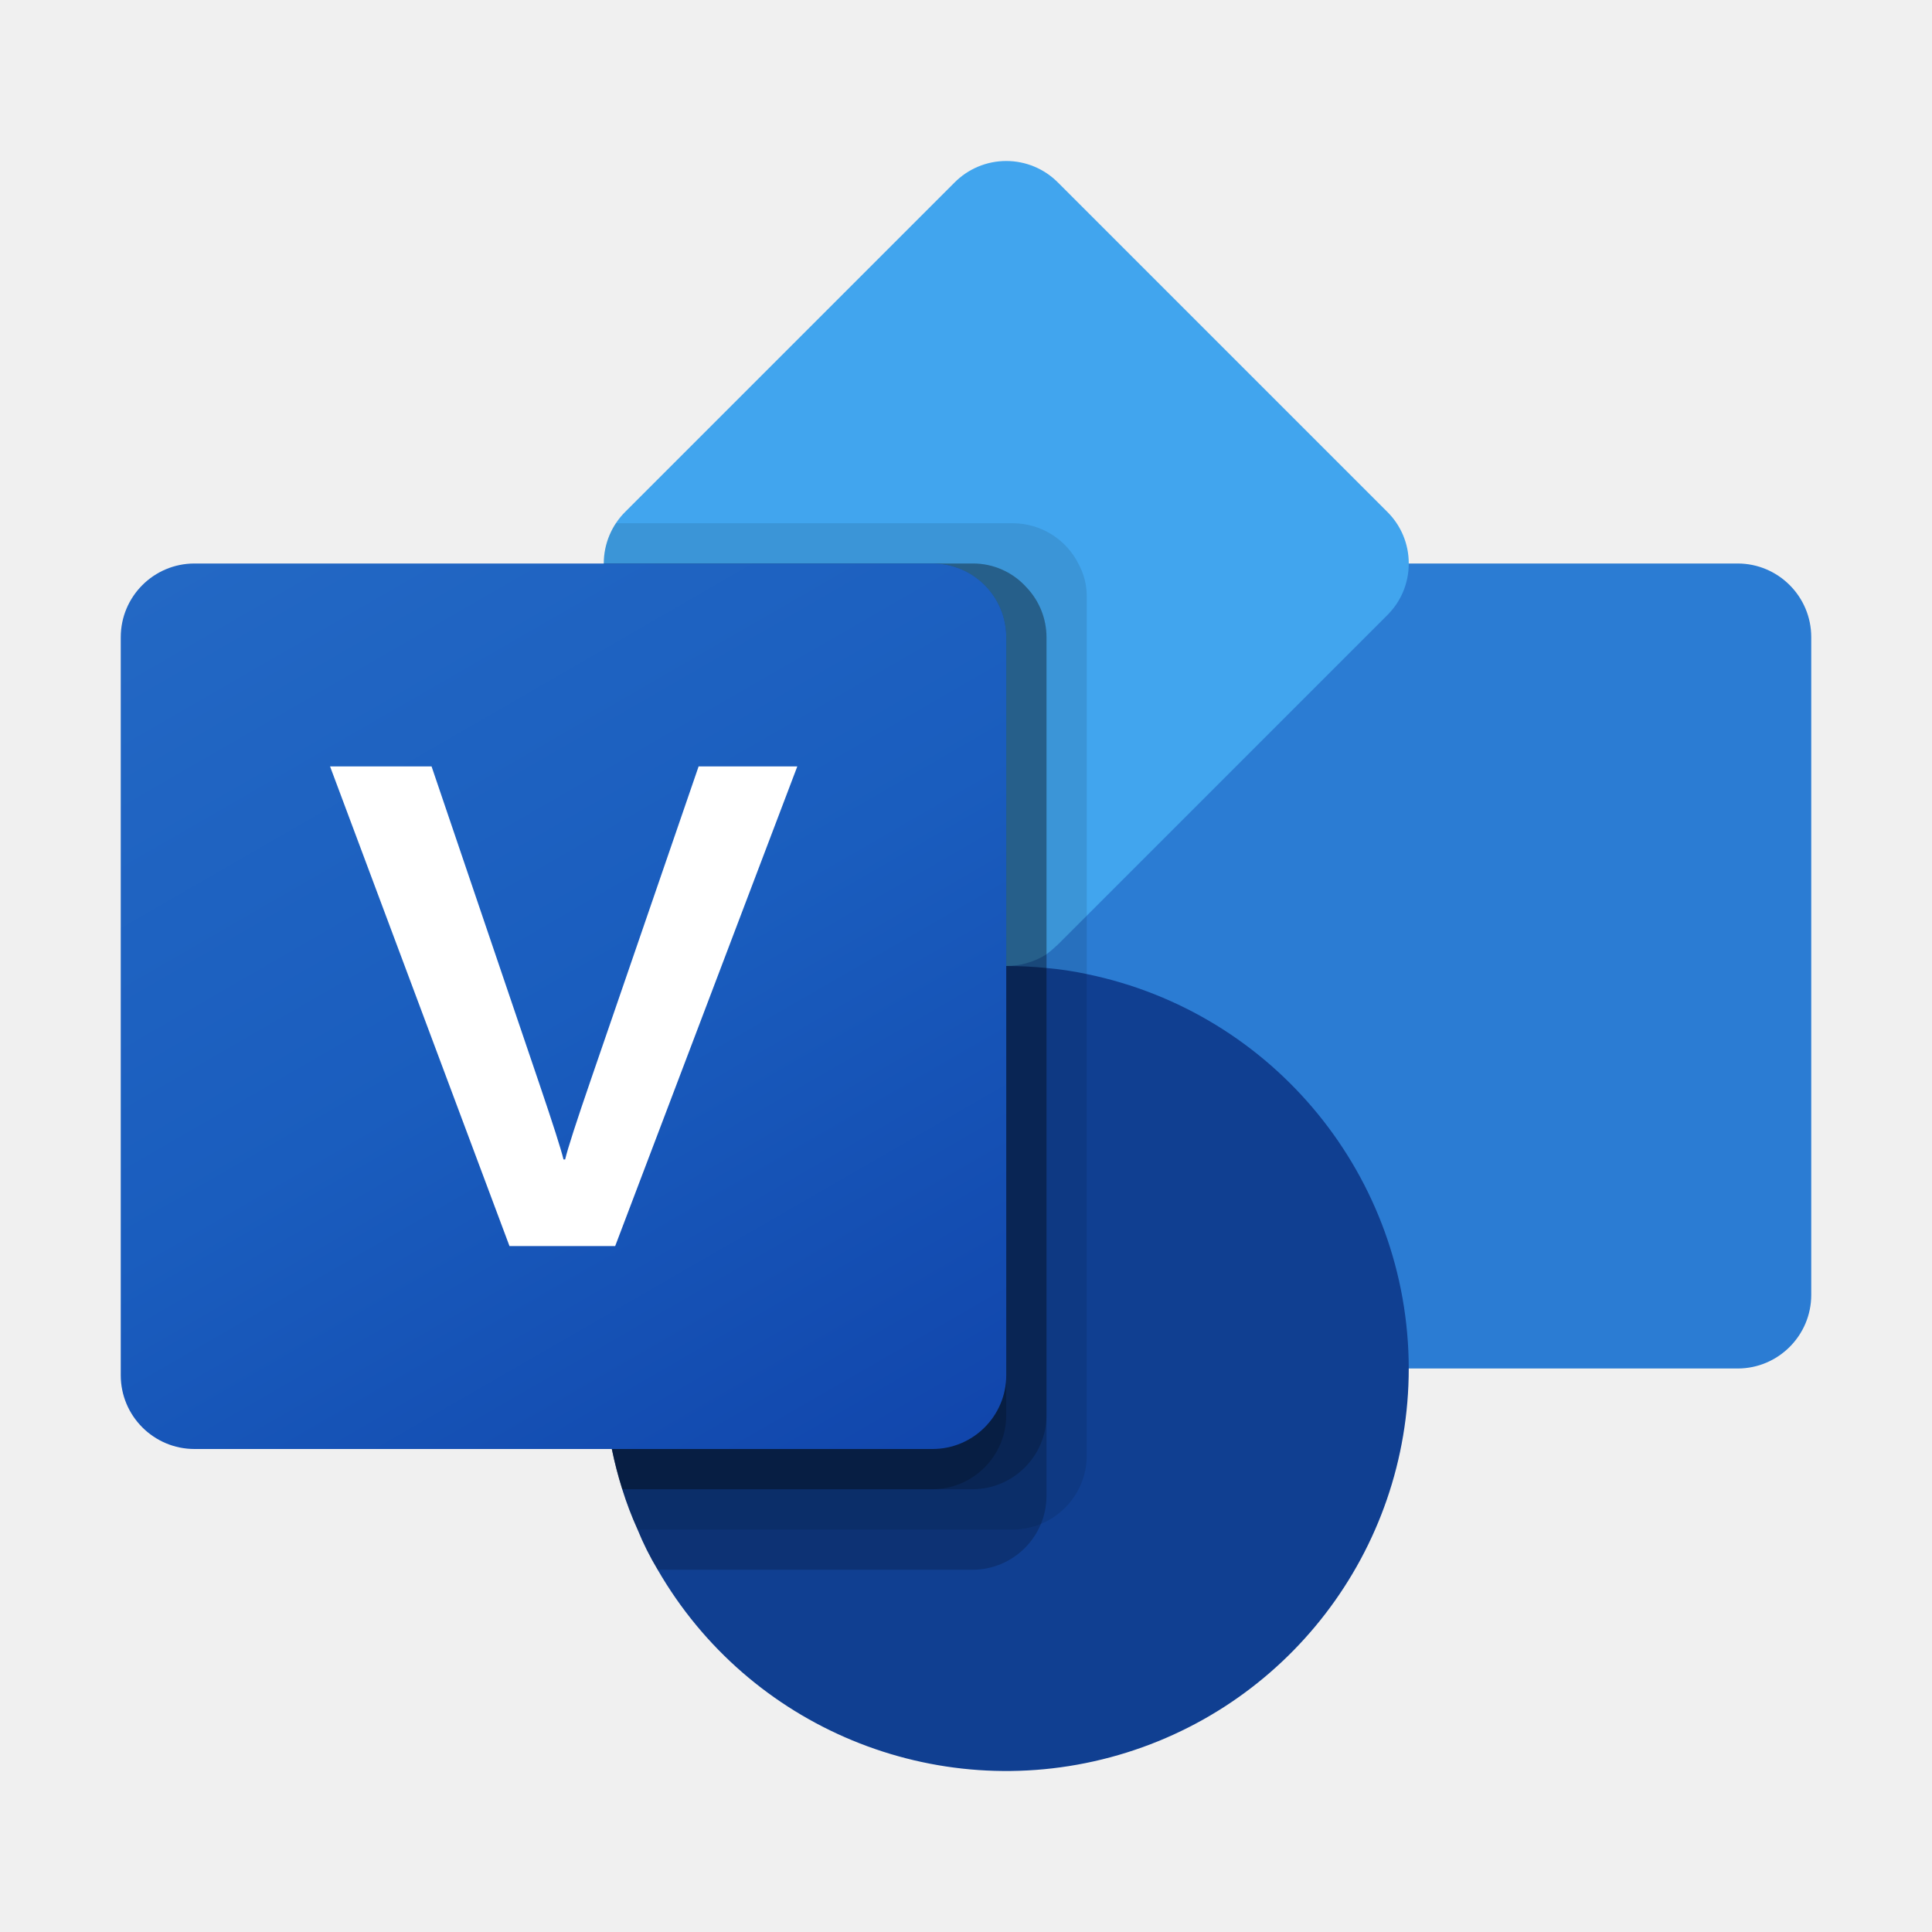
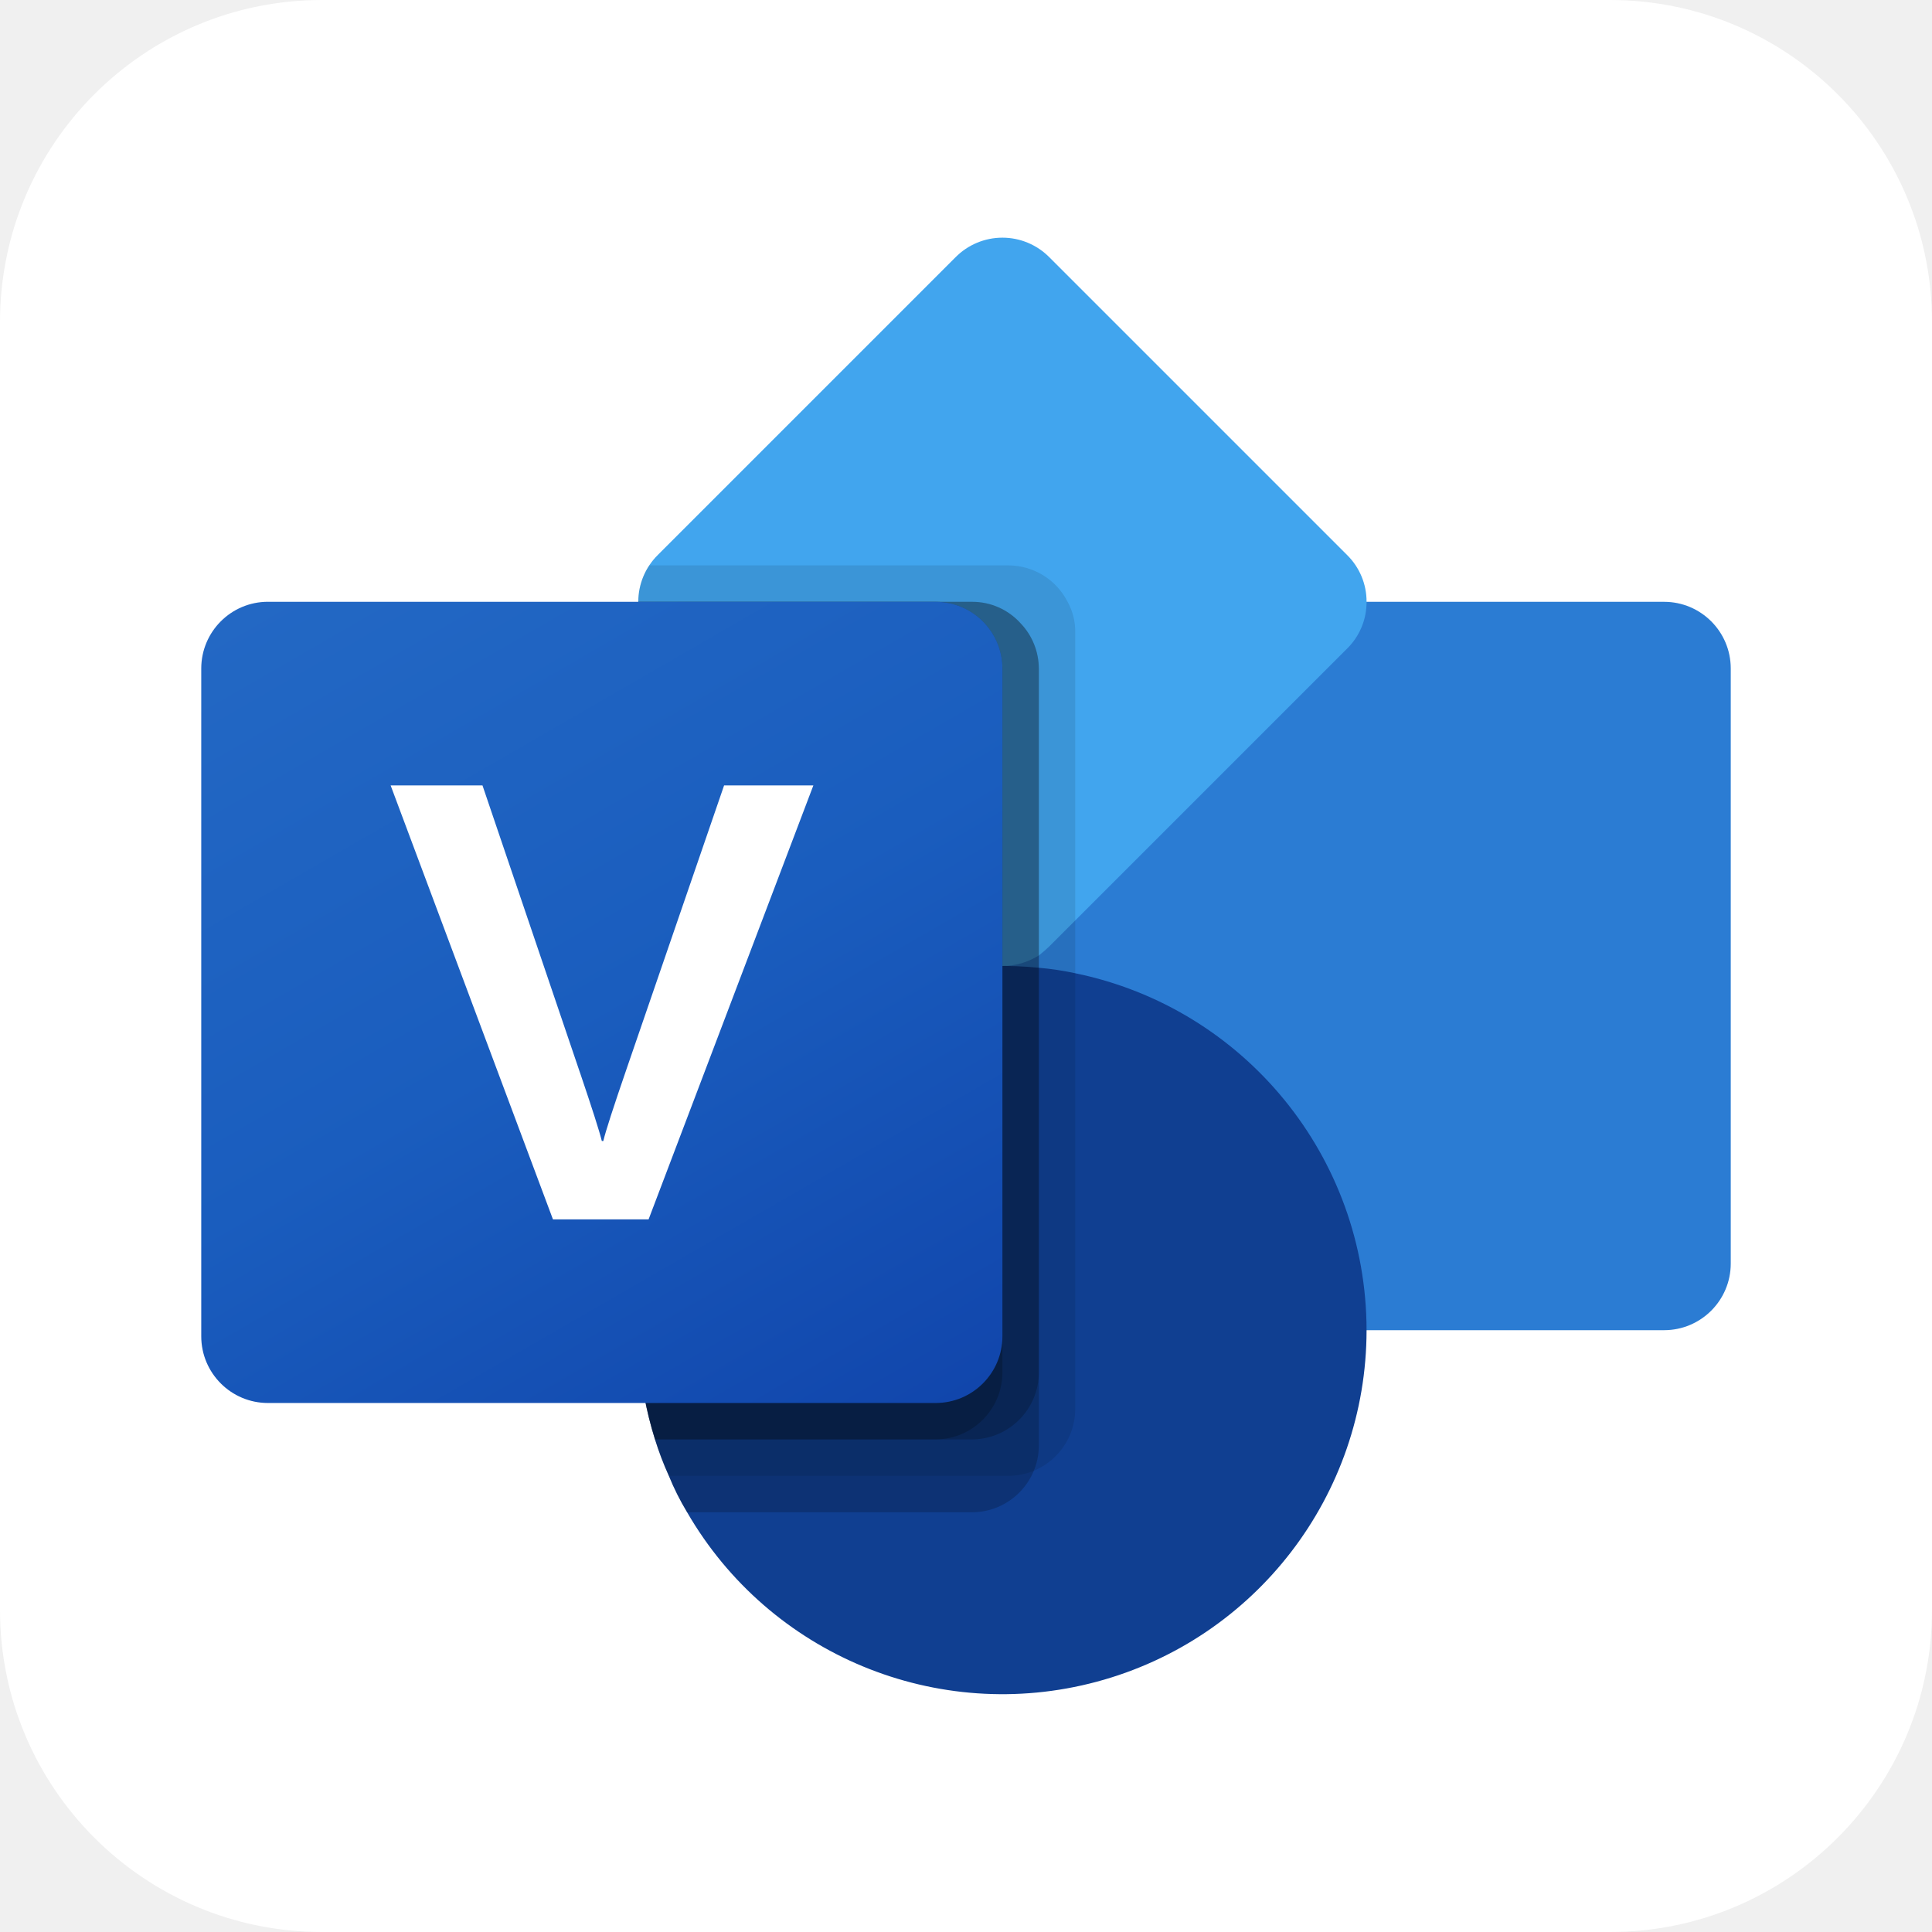
<svg xmlns="http://www.w3.org/2000/svg" width="48" height="48" viewBox="0 0 48 48">
-   <path fill="#2B7CD3" d="M25.83 14h17.34c1.01 0 1.83.82 1.83 1.83v16.34c0 1.01-.82 1.83-1.83 1.83H25.83A1.83 1.83 0 0124 32.17V15.83c0-1.01.82-1.83 1.83-1.83z" />
-   <path fill="#41A5EE" d="M35 14c.002.485-.193.95-.54 1.29L27 22.75l-.71.71a3.466 3.466 0 01-.29.25c-.3.189-.646.29-1 .29a1.792 1.792 0 01-1.29-.54l-8.17-8.17a1.813 1.813 0 010-2.58l8.17-8.17a1.81 1.81 0 012.58 0l8.17 8.17c.347.34.542.805.54 1.29z" />
-   <path fill="#103F91" d="M35 34a10 10 0 01-18.66 5 7.172 7.172 0 01-.5-1 8.583 8.583 0 01-.38-1c-1.657-5.268 1.271-10.883 6.54-12.54a10 10 0 014-.41c.336.029.67.079 1 .15a10.017 10.017 0 018 9.8z" />
-   <path d="M27 14.83v21.34A1.841 1.841 0 0125.17 38h-9.33a8.563 8.563 0 01-.38-1c-1.657-5.268 1.271-10.883 6.54-12.54a10 10 0 013-.46 1.793 1.793 0 01-1.29-.54l-8.17-8.17A1.813 1.813 0 0115.3 13h9.87a1.83 1.83 0 011.62 1c.14.254.213.54.21.83z" opacity=".1" />
-   <path d="M26 15.83v21.34A1.841 1.841 0 0124.17 39h-7.83a7.178 7.178 0 01-.5-1 8.599 8.599 0 01-.38-1c-1.657-5.27 1.271-10.883 6.54-12.54a10 10 0 013-.46 1.793 1.793 0 01-1.29-.54l-8.17-8.17A1.793 1.793 0 0115 14h9.17a1.78 1.78 0 011.33.59 1.8 1.8 0 01.5 1.24z" opacity=".2" />
-   <path d="M26 15.83v19.34A1.844 1.844 0 0124.17 37h-8.71c-1.657-5.27 1.271-10.883 6.54-12.54a10 10 0 013-.46 1.793 1.793 0 01-1.29-.54l-8.17-8.17A1.793 1.793 0 0115 14h9.17a1.78 1.78 0 011.33.59 1.8 1.8 0 01.5 1.24z" opacity=".2" />
-   <path d="M25 15.83V24a1.793 1.793 0 01-1.29-.54l-8.17-8.17A1.793 1.793 0 0115 14h8.17A1.837 1.837 0 0125 15.83z" opacity=".2" />
-   <path d="M25 24v11.17A1.844 1.844 0 0123.17 37h-7.71c-1.657-5.268 1.271-10.883 6.54-12.54a10 10 0 013-.46z" opacity=".2" />
-   <path fill="url(#visio__a)" d="M4.833 14h18.334c1.012 0 1.833.82 1.833 1.833v18.334C25 35.179 24.18 36 23.167 36H4.833A1.833 1.833 0 013 34.167V15.833C3 14.82 3.82 14 4.833 14z" />
-   <path fill="#fff" d="M13.4 26.928c.337.992.537 1.618.6 1.878h.041c.06-.26.277-.93.649-2.011l2.667-7.754h2.452l-4.525 11.917h-2.626L8.2 19.041h2.522l2.678 7.887z" />
+   <rect width="48" height="48" fill="#fff" rx="8" />
+   <path fill="#2B7CD3" d="M25.656 14.952h15.688c.915 0 1.656.742 1.656 1.656v14.784c0 .914-.741 1.656-1.656 1.656H25.656A1.656 1.656 0 0124 31.392V16.608c0-.914.741-1.656 1.656-1.656z" />
+   <path fill="#41A5EE" d="M33.952 14.952c.002.44-.174.86-.488 1.167l-6.75 6.75-.642.642c-.083.08-.17.156-.262.227-.271.17-.585.262-.905.262-.44.002-.86-.174-1.167-.489l-7.392-7.392a1.64 1.64 0 010-2.334l7.392-7.392a1.639 1.639 0 012.334 0l7.392 7.392c.314.307.49.728.488 1.167z" />
+   <path fill="#103F91" d="M33.952 33.048A9.048 9.048 0 0117.07 37.57a6.5 6.5 0 01-.453-.904 7.764 7.764 0 01-.344-.905 9.048 9.048 0 019.537-11.717c.304.026.606.072.904.136a9.063 9.063 0 017.238 8.867z" />
+   <path d="M26.714 15.703v19.308a1.666 1.666 0 01-1.655 1.656h-8.442a7.751 7.751 0 01-.344-.905A9.048 9.048 0 0124.905 24c-.44.002-.86-.174-1.167-.489l-7.392-7.392a1.64 1.64 0 01-.217-2.072h8.93a1.656 1.656 0 011.465.905c.127.23.193.489.19.751z" opacity=".1" />
+   <path d="M25.81 16.608v19.308a1.665 1.665 0 01-1.656 1.656H17.07a6.483 6.483 0 01-.453-.905 7.778 7.778 0 01-.344-.905A9.048 9.048 0 0124.905 24a1.62 1.62 0 01-1.167-.489l-7.392-7.392a1.622 1.622 0 01-.489-1.167h8.297a1.61 1.61 0 011.203.534c.29.302.451.704.453 1.122z" opacity=".2" />
+   <path d="M25.81 16.608v17.498a1.668 1.668 0 01-1.656 1.656h-7.88A9.048 9.048 0 0124.903 24a1.616 1.616 0 01-1.166-.489l-7.392-7.392a1.622 1.622 0 01-.489-1.167h8.297a1.61 1.61 0 011.203.534c.29.302.451.704.453 1.122z" opacity=".2" />
+   <path d="M24.905 16.608V24c-.44.002-.86-.174-1.167-.489l-7.392-7.392a1.623 1.623 0 01-.489-1.167h7.392a1.662 1.662 0 011.656 1.656z" opacity=".2" />
+   <path d="M24.905 24v10.106a1.668 1.668 0 01-1.656 1.656h-6.976A9.048 9.048 0 0124.905 24z" opacity=".2" />
+   <path fill="url(#visio__a)" d="M6.658 14.952h16.588a1.66 1.66 0 011.659 1.659v16.588c0 .916-.743 1.658-1.659 1.658H6.658A1.658 1.658 0 015 33.2V16.61c0-.916.742-1.659 1.658-1.659z" />
+   <path fill="#fff" d="M14.41 26.65c.304.897.485 1.463.542 1.698h.037c.055-.235.251-.841.588-1.82l2.413-7.015h2.218l-4.094 10.782h-2.376L9.705 19.513h2.282l2.422 7.136z" />
  <defs>
-     <linearGradient id="visio__a" x1="6.822" x2="21.178" y1="12.568" y2="37.432" gradientUnits="userSpaceOnUse">
+     <linearGradient id="visio__a" x1="8.458" x2="21.447" y1="13.656" y2="36.153" gradientUnits="userSpaceOnUse">
      <stop stop-color="#2368C4" />
      <stop offset=".5" stop-color="#1A5DBE" />
      <stop offset="1" stop-color="#1146AC" />
    </linearGradient>
  </defs>
</svg>
